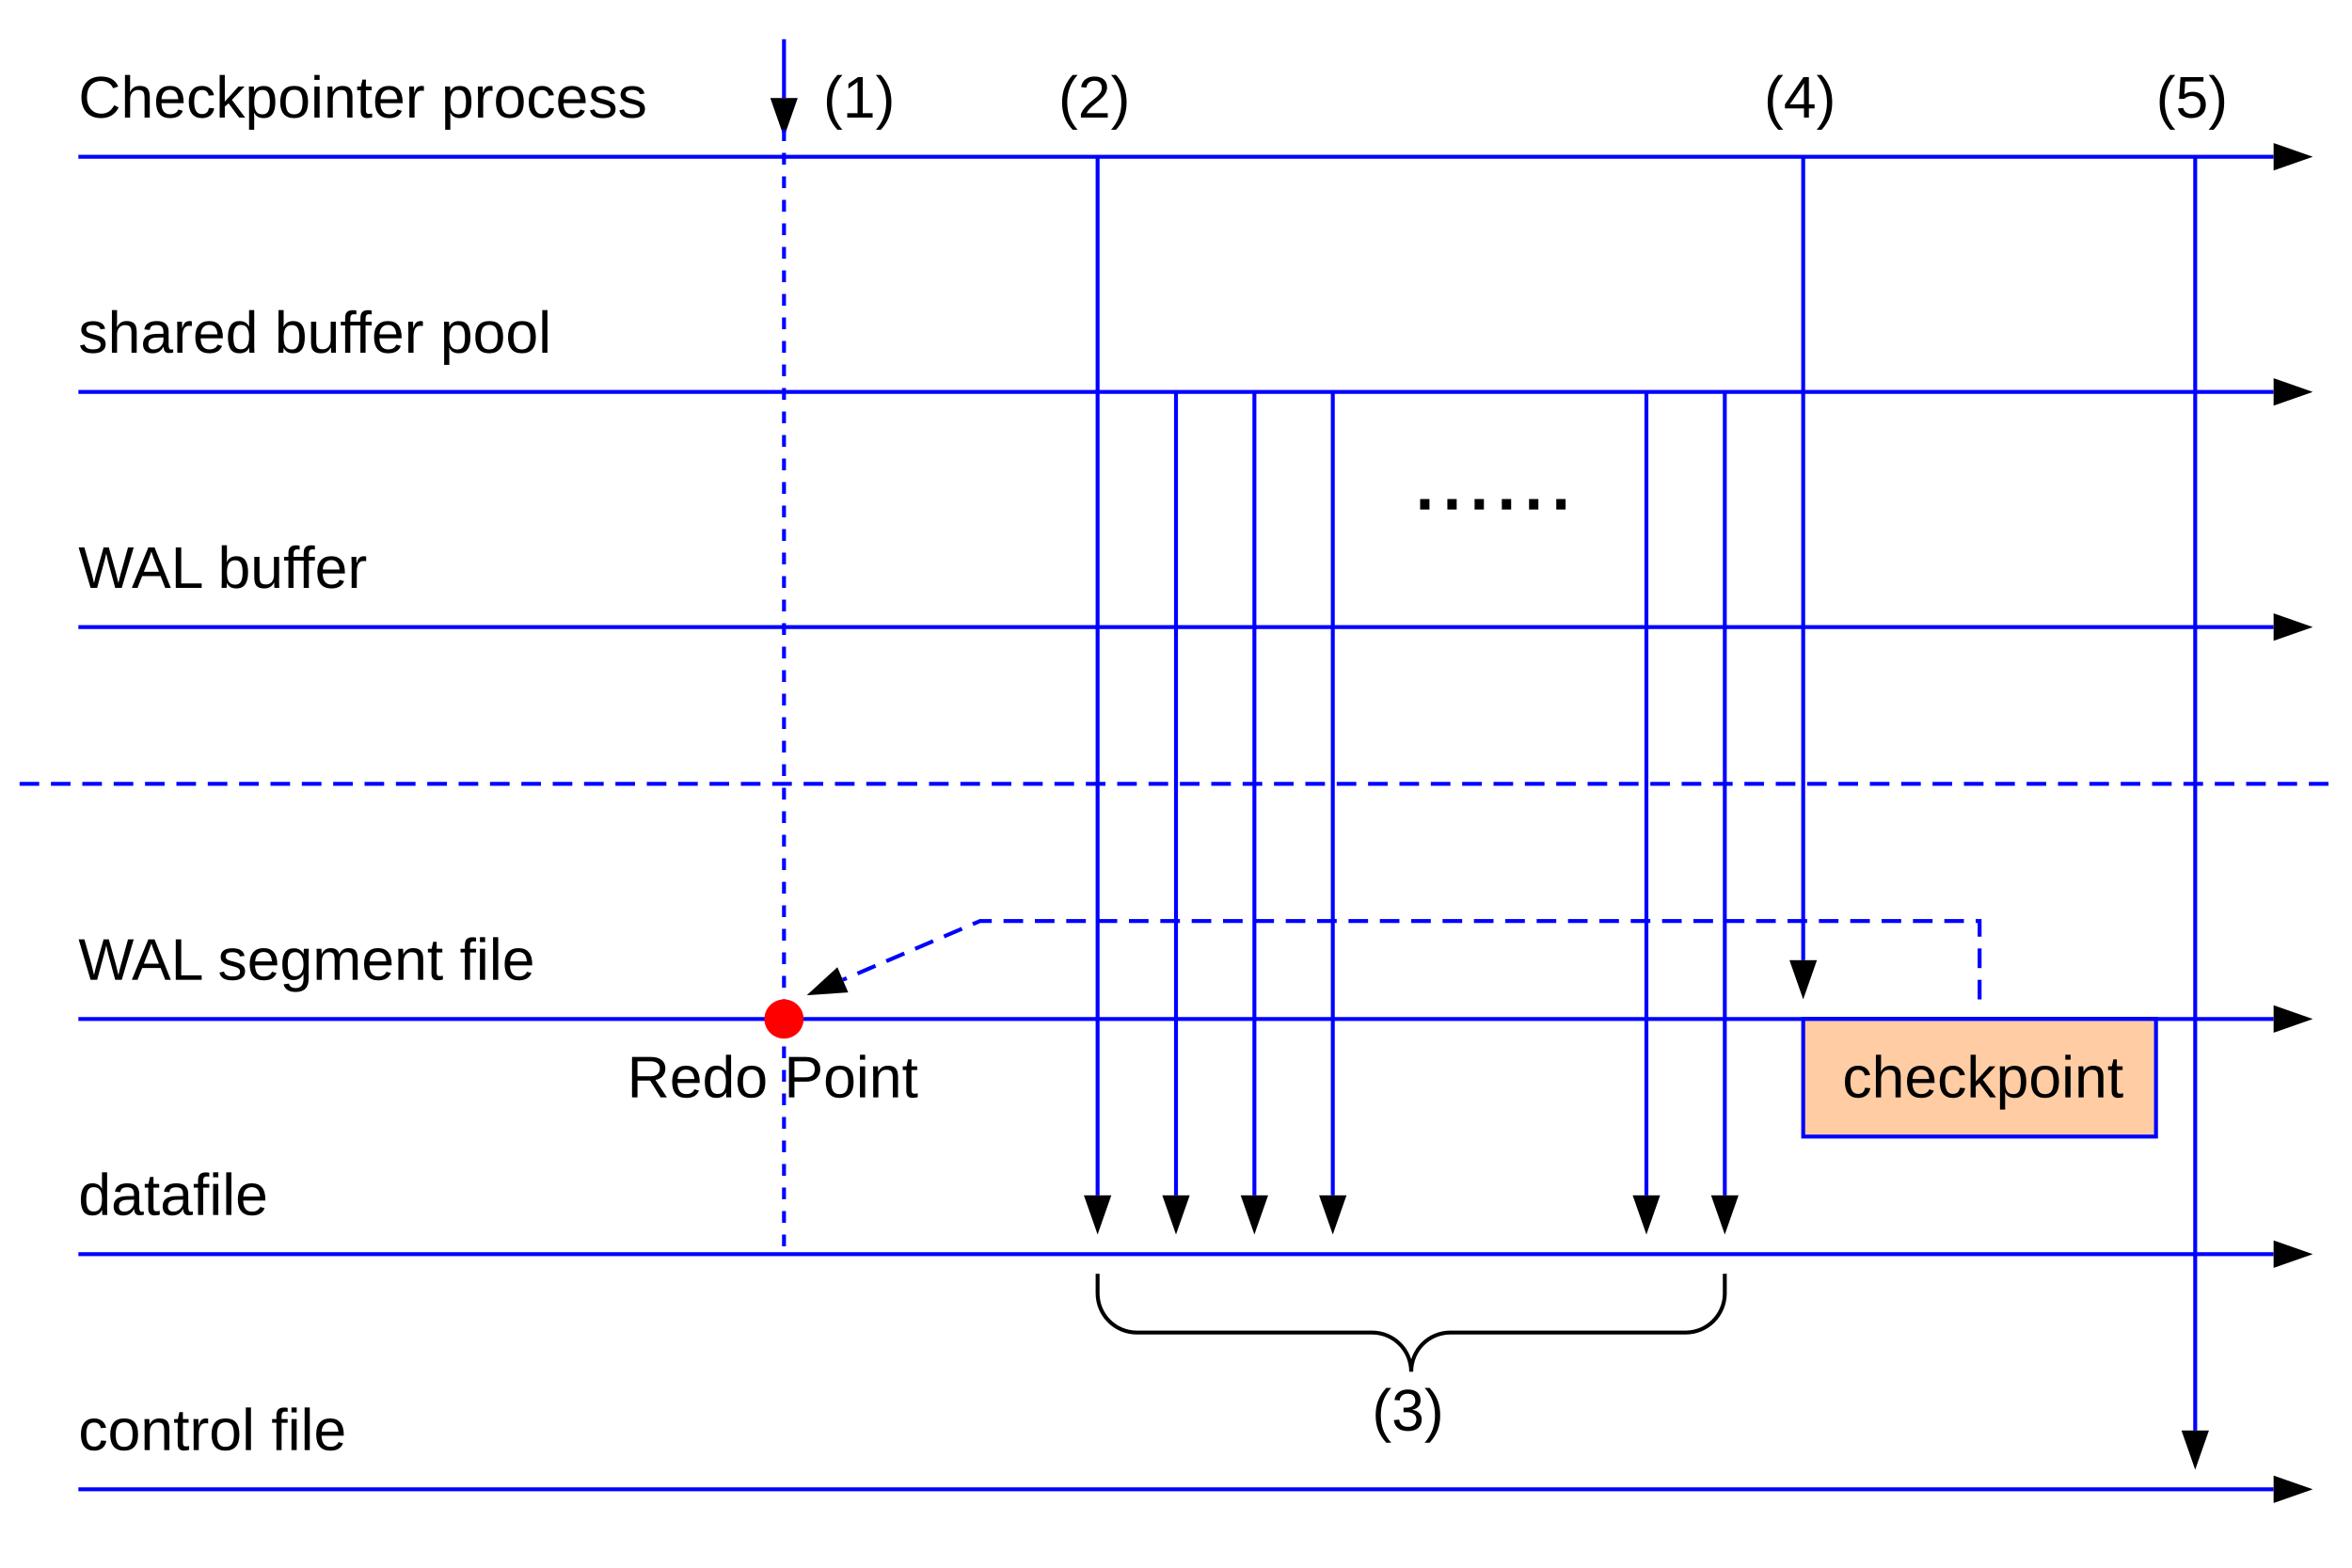
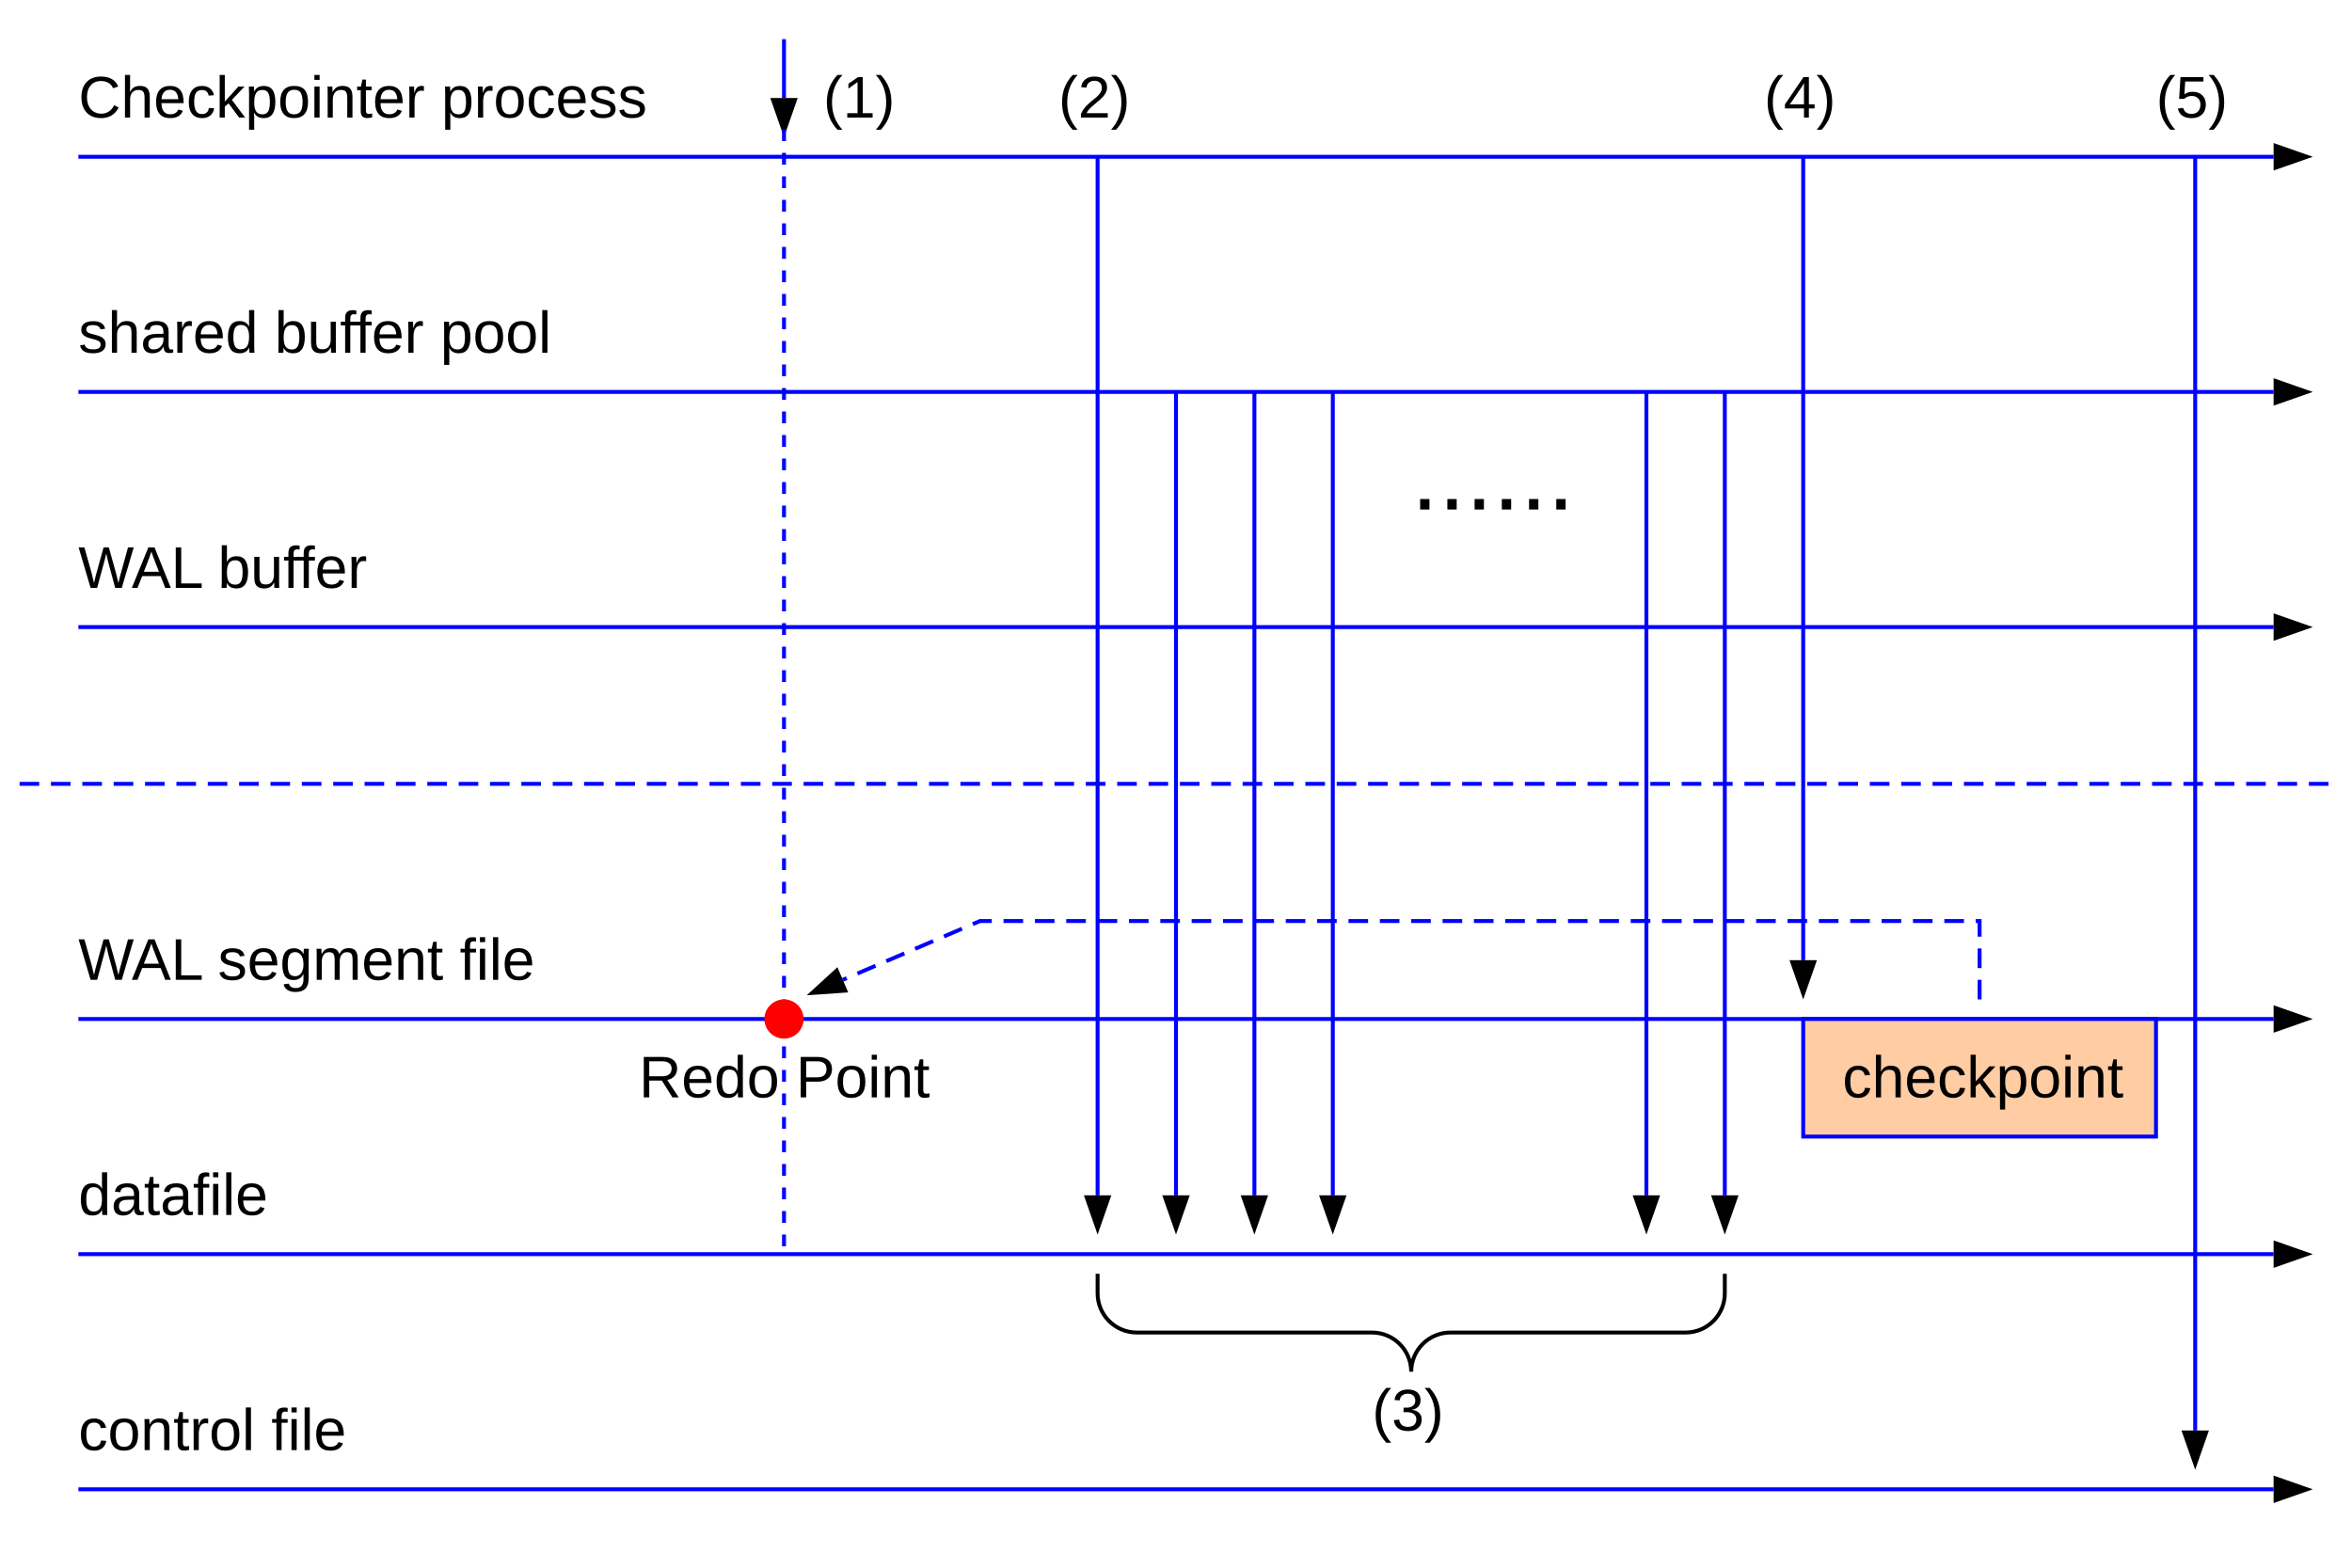
<svg xmlns="http://www.w3.org/2000/svg" version="1.1" width="600" height="400">
  <defs>
    <marker id="arrowhead" markerWidth="10" markerHeight="7" refX="0" refY="3.5" orient="auto">
      <polygon points="0 0, 10 3.5, 0 7" />
    </marker>
  </defs>
  <text x="20" y="30" style="font-size:15px;font-family:'Arial'">Checkpointer process</text>
  <path d="M 20 40 h 560 " stroke="#0000FF" stroke-width="1" fill="none" marker-end="url(#arrowhead)" />
  <text x="20" y="90" style="font-size:15px;font-family:'Arial'">shared buffer pool</text>
  <path d="M 20 100 h 560 " stroke="#0000FF" stroke-width="1" fill="none" marker-end="url(#arrowhead)" />
  <text x="20" y="150" style="font-size:15px;font-family:'Arial'">WAL buffer</text>
  <path d="M 20 160 h 560 " stroke="#0000FF" stroke-width="1" fill="none" marker-end="url(#arrowhead)" />
  <path d="M 5 200 h 590 " stroke="#0000FF" stroke-width="1" fill="none" stroke-dasharray="5,3" />
  <text x="20" y="250" style="font-size:15px;font-family:'Arial'">WAL segment file</text>
  <path d="M 20 260 h 560 " stroke="#0000FF" stroke-width="1" fill="none" marker-end="url(#arrowhead)" />
  <text x="20" y="310" style="font-size:15px;font-family:'Arial'">datafile</text>
  <path d="M 20 320 h 560 " stroke="#0000FF" stroke-width="1" fill="none" marker-end="url(#arrowhead)" />
  <text x="20" y="370" style="font-size:15px;font-family:'Arial'">control file</text>
  <path d="M 20 380 h 560 " stroke="#0000FF" stroke-width="1" fill="none" marker-end="url(#arrowhead)" />
  <path d="M 200 10 V 25" stroke="#0000FF" stroke-width="1" fill="none" marker-end="url(#arrowhead)" />
  <path d="M 200 33 V 320" stroke="#0000FF" stroke-width="1" fill="none" stroke-dasharray="3,3" />
  <text x="210" y="30" style="font-size:15px;font-family:'Arial'">(1)</text>
  <text x="270" y="30" style="font-size:15px;font-family:'Arial'">(2)</text>
  <text x="450" y="30" style="font-size:15px;font-family:'Arial'">(4)</text>
  <text x="550" y="30" style="font-size:15px;font-family:'Arial'">(5)</text>
  <path d="M 280 40 V 305" stroke="#0000FF" stroke-width="1" fill="none" marker-end="url(#arrowhead)" />
  <path d="M 300 100 V 305" stroke="#0000FF" stroke-width="1" fill="none" marker-end="url(#arrowhead)" />
  <path d="M 320 100 V 305" stroke="#0000FF" stroke-width="1" fill="none" marker-end="url(#arrowhead)" />
  <path d="M 340 100 V 305" stroke="#0000FF" stroke-width="1" fill="none" marker-end="url(#arrowhead)" />
  <path d="M 420 100 V 305" stroke="#0000FF" stroke-width="1" fill="none" marker-end="url(#arrowhead)" />
  <path d="M 440 100 V 305" stroke="#0000FF" stroke-width="1" fill="none" marker-end="url(#arrowhead)" />
  <path d="M 460 40 V 245" stroke="#0000FF" stroke-width="1" fill="none" marker-end="url(#arrowhead)" />
  <path d="M 560 40 V 365" stroke="#0000FF" stroke-width="1" fill="none" marker-end="url(#arrowhead)" />
  <path d="M 280 325 v 5 a 10 10 0 0 0 10 10 h 60 a 10 10 0 0 1 10 10 a 10 10 0 0 1 10 -10 h 60 a 10 10 0 0 0 10 -10 v -5 " stroke="#000000" stroke-width="1" fill="none" />
  <text x="350" y="365" style="font-size:15px;font-family:'Arial'">(3)</text>
  <rect x="460" y="260" width="90" height="30" style="fill:rgb(255, 204, 163);stroke:#0000FF;stroke-width:1" />
  <text x="470" y="280" style="font-size:15px;font-family:'Arial'">checkpoint</text>
-   <text x="160" y="280" style="font-size:15px;font-family:'Arial'">Redo Point</text>
+   <text x="163" y="280" style="font-size:15px;font-family:'Arial'">Redo Point</text>
  <circle cx="200" cy="260" r="5" fill="#FF0000" />
  <path d="M 505 255 v -20 H 250 L 215 250 " stroke="#0000FF" stroke-width="1" fill="none" stroke-dasharray="5,3" marker-end="url(#arrowhead)" />
  <text x="360" y="130" style="font-size:25px;font-family:'Arial'">......</text>
</svg>
